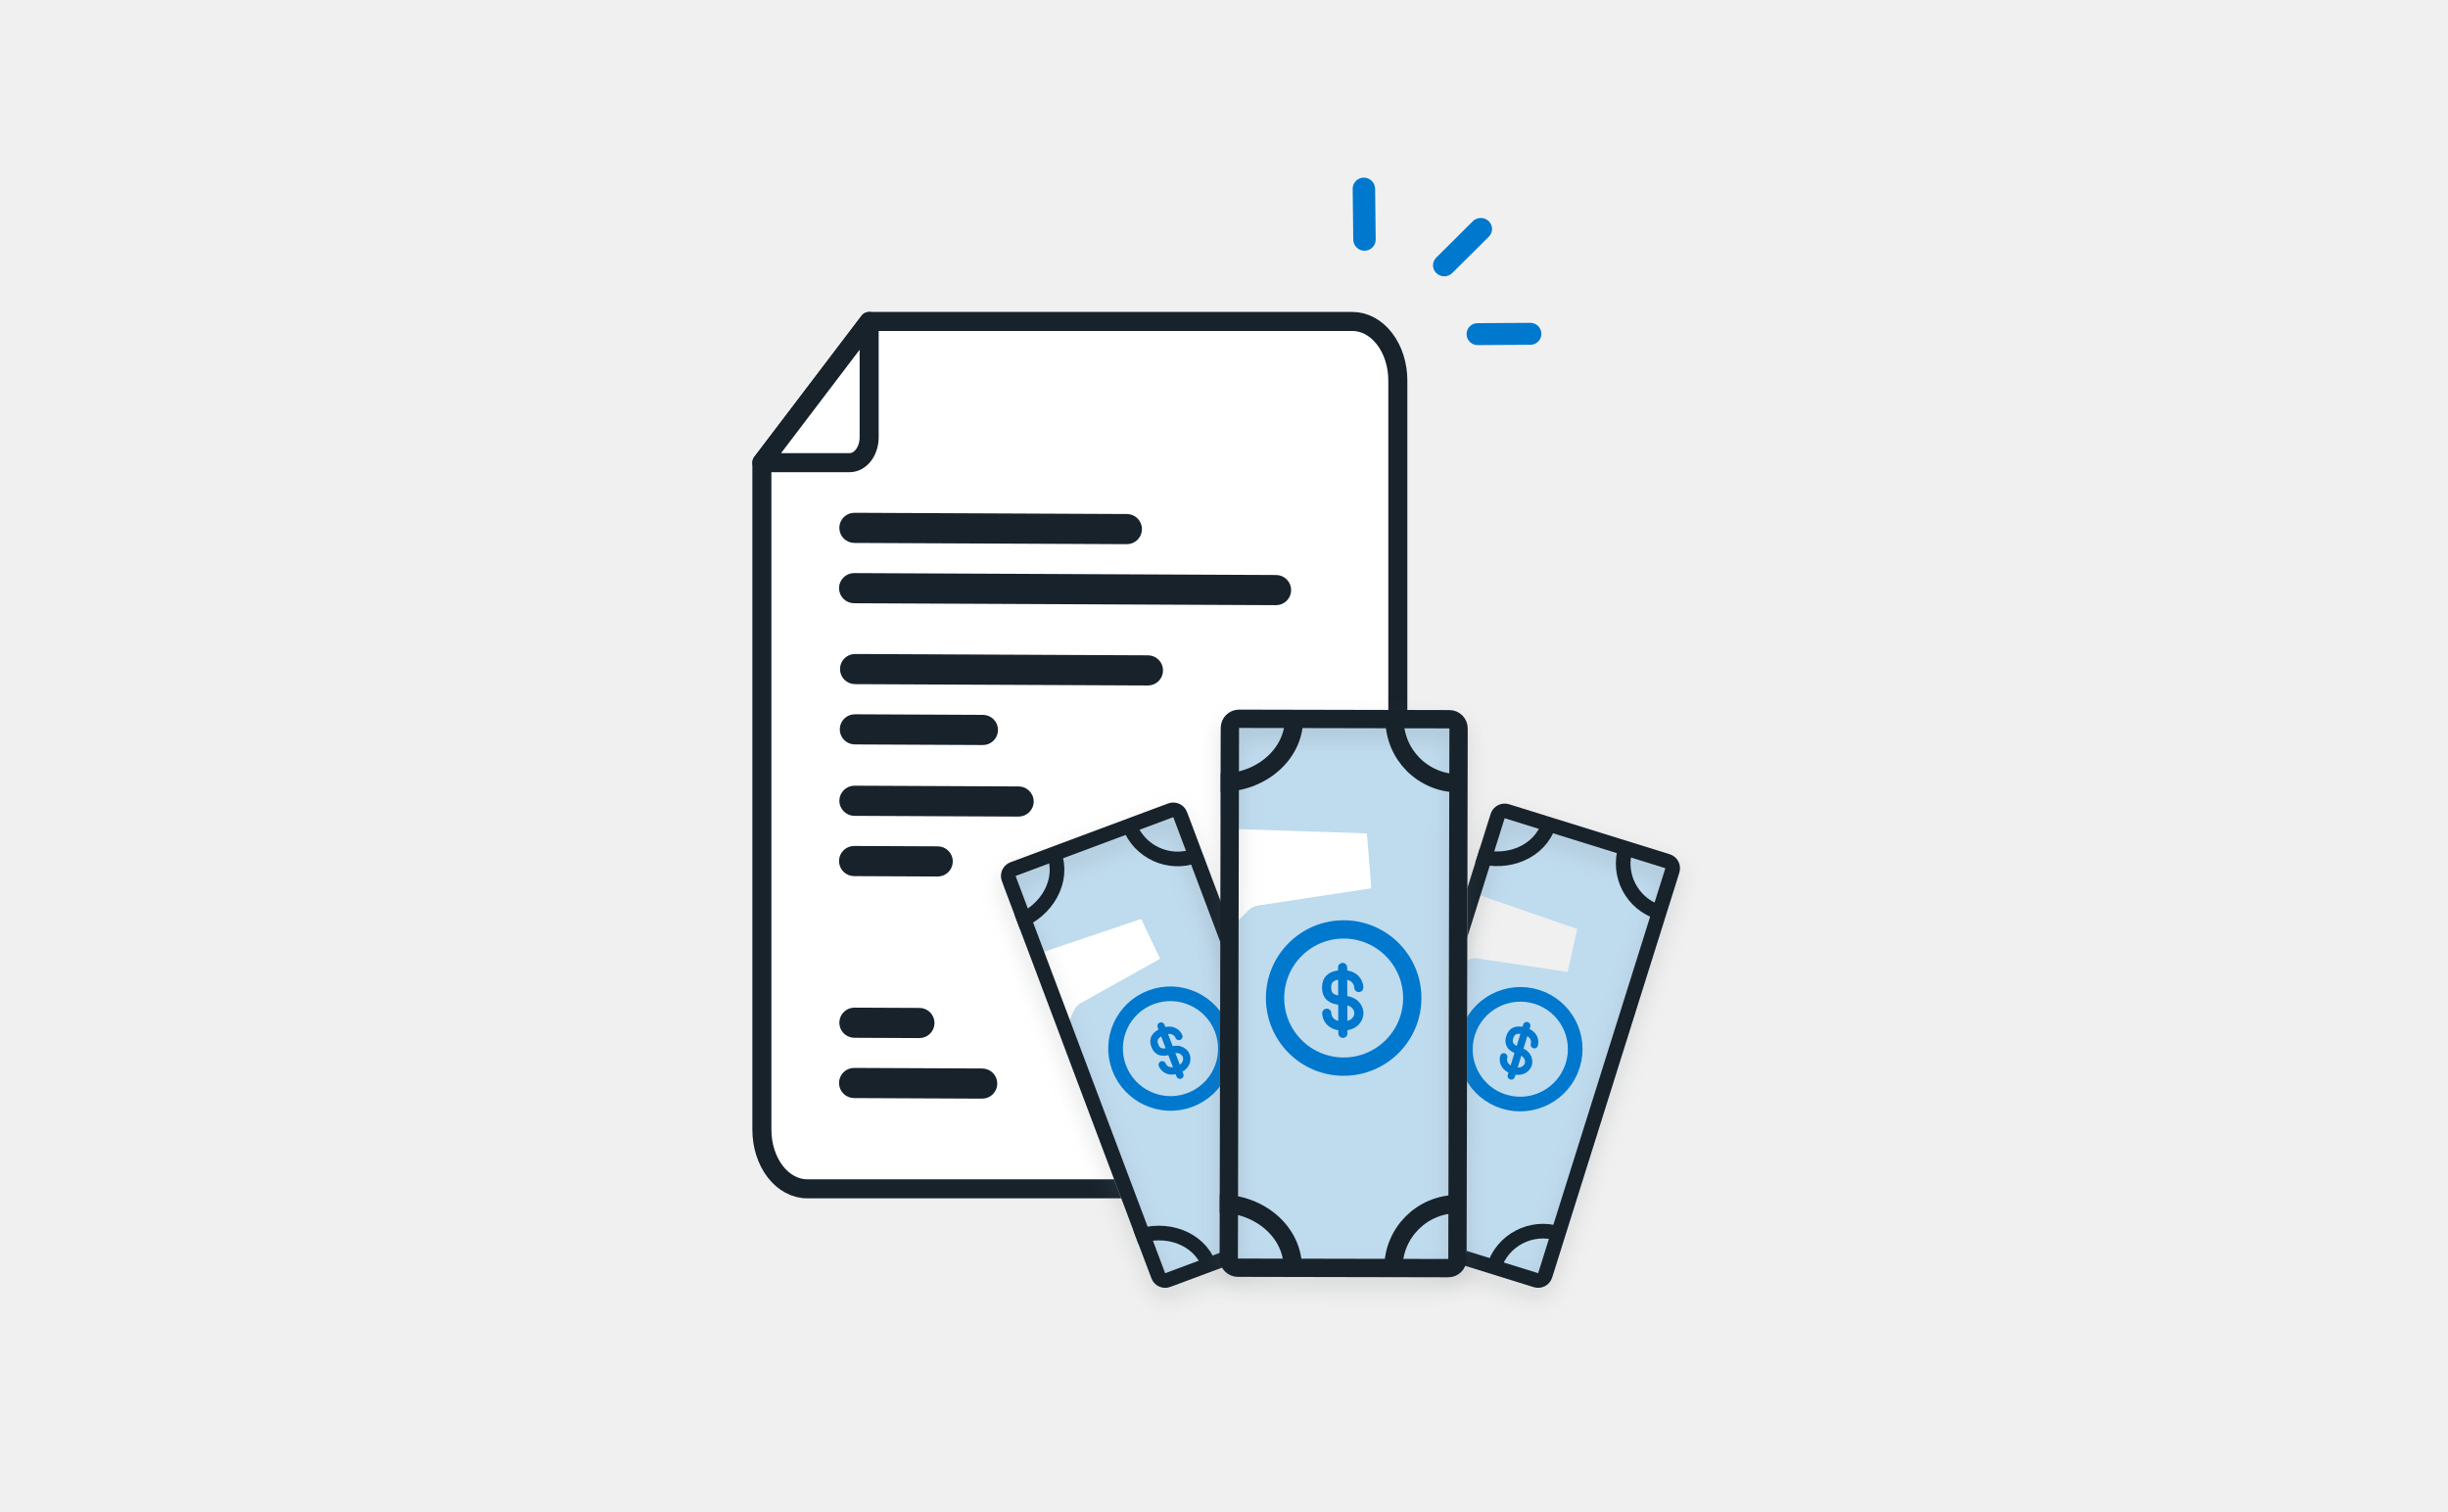
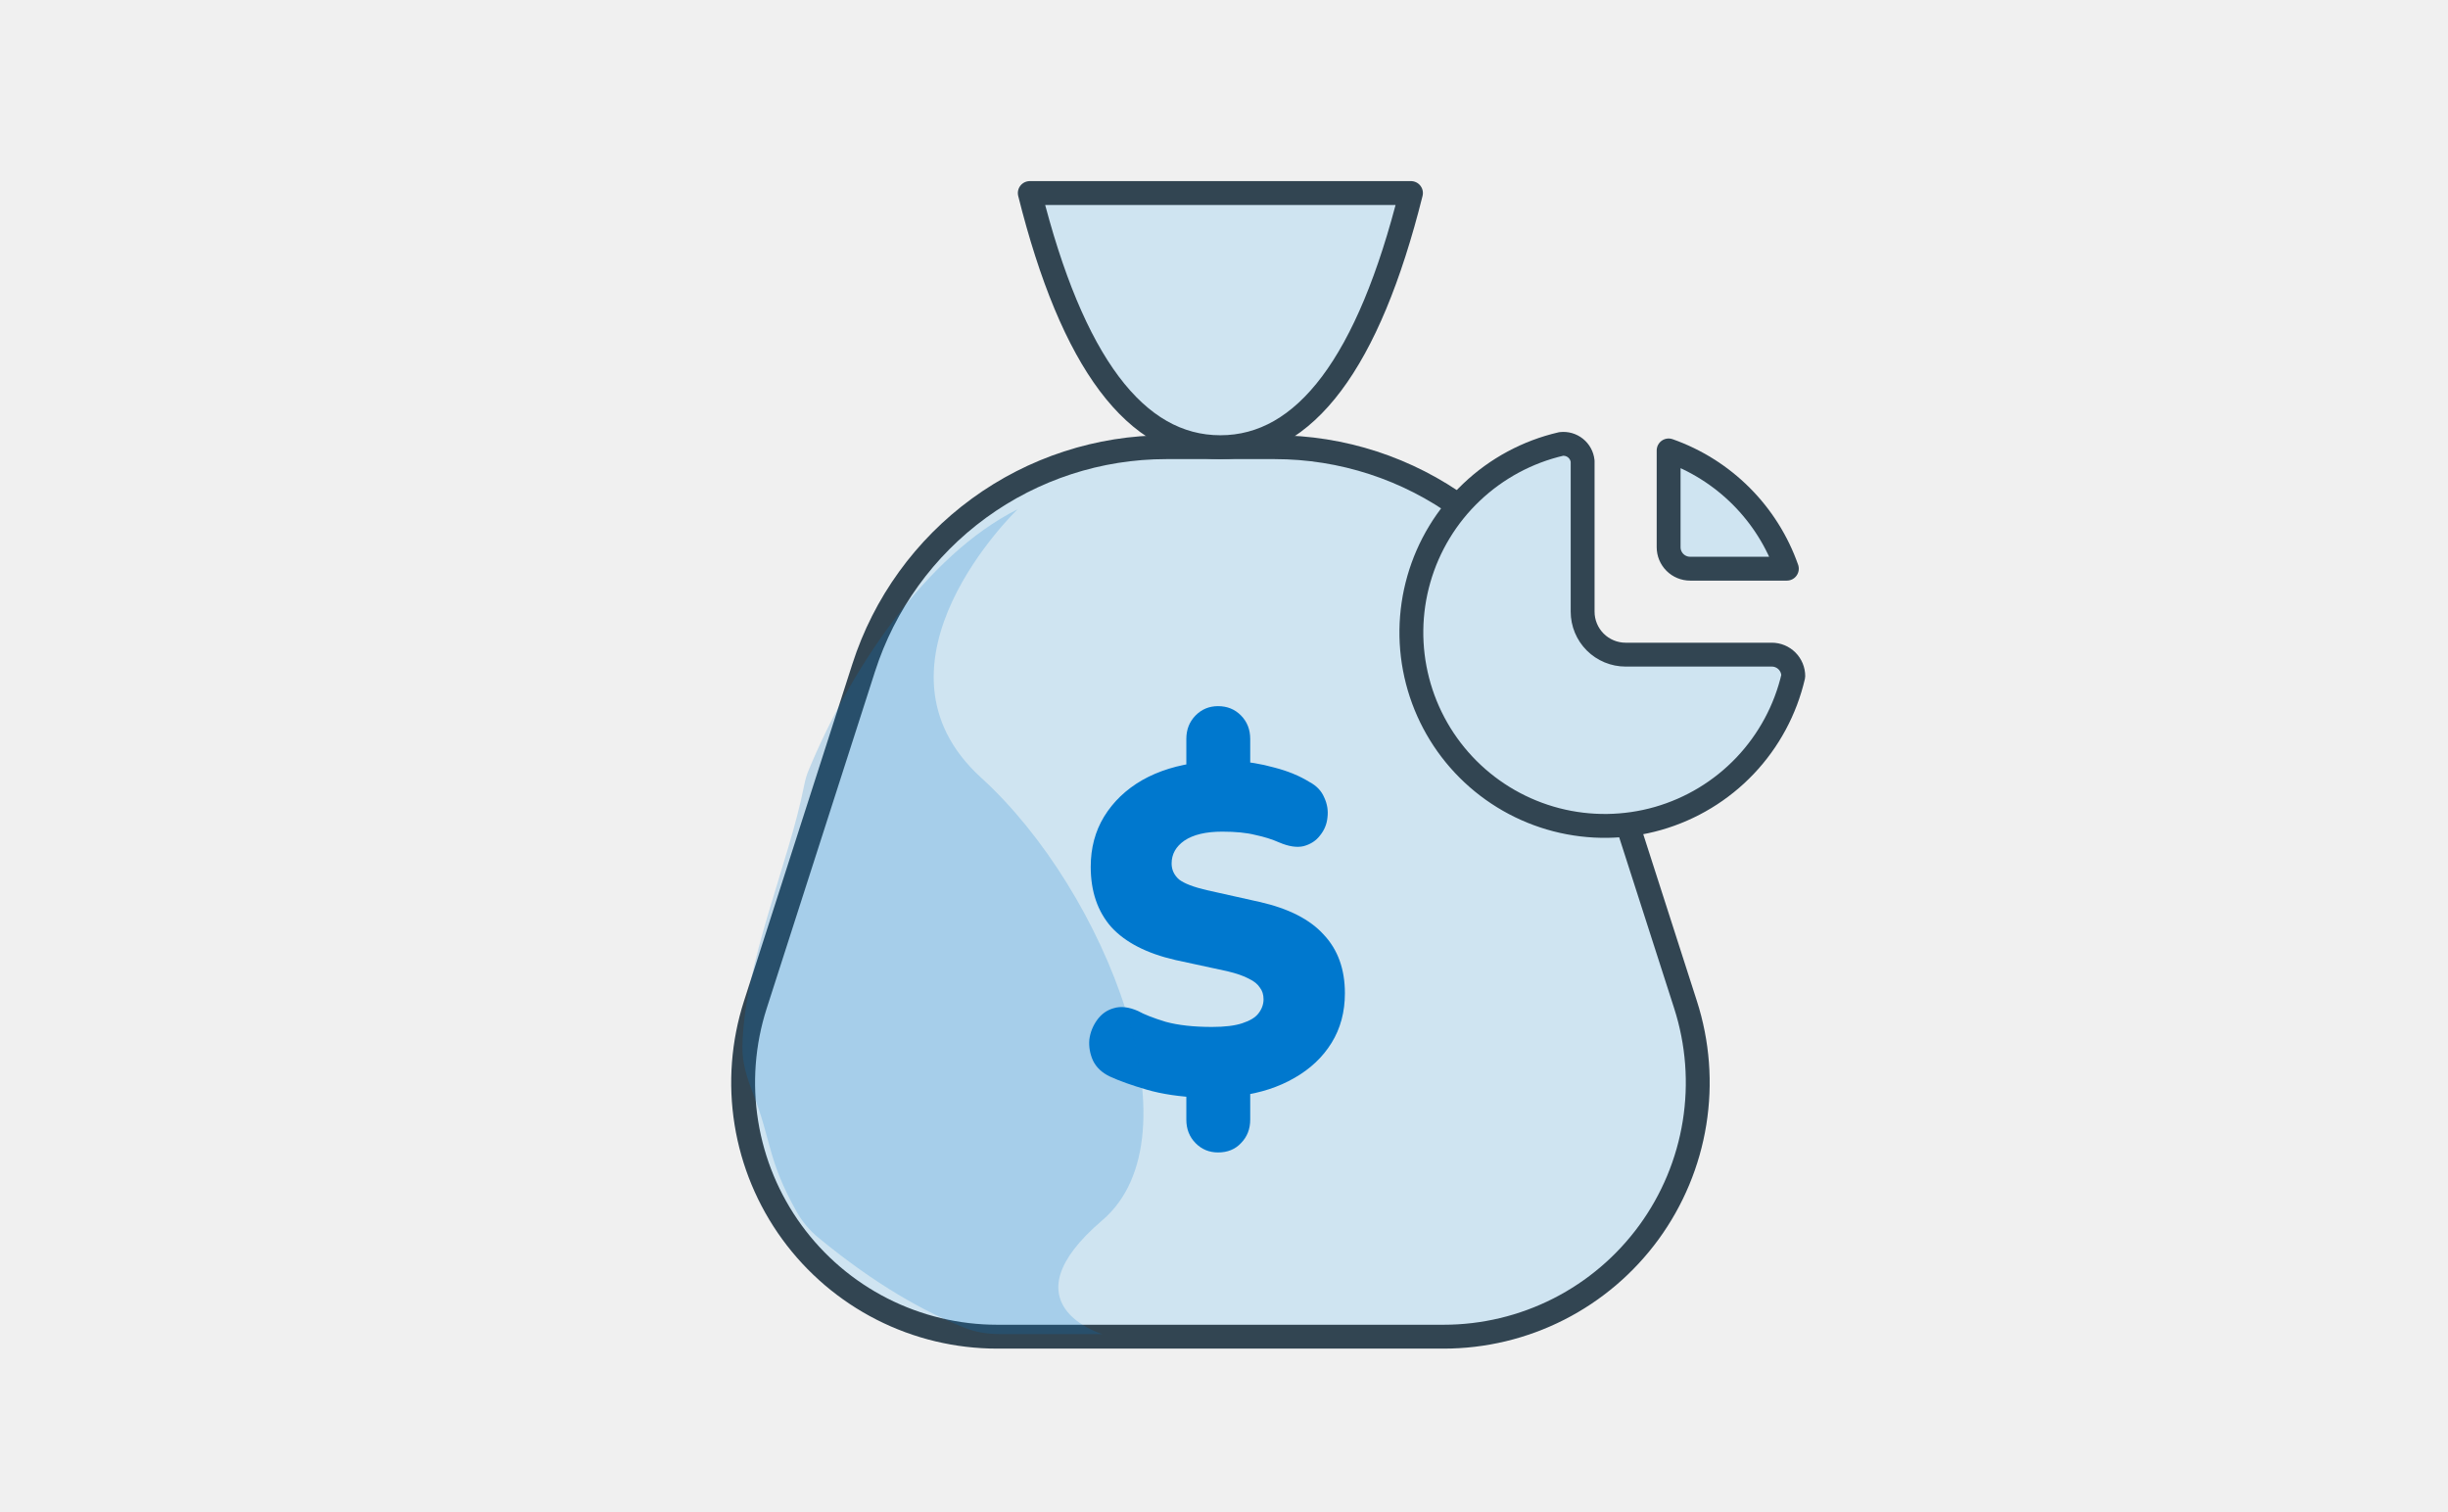
<svg xmlns="http://www.w3.org/2000/svg" width="196" height="121" viewBox="0 0 196 121" fill="none">
-   <path d="M69.589 25.736H108.287C109.25 25.736 110.173 26.235 110.854 27.122C111.535 28.009 111.918 29.212 111.918 30.466V90.445C111.918 91.7 111.535 92.903 110.854 93.79C110.173 94.676 109.25 95.175 108.287 95.175H64.63C63.667 95.175 62.744 94.676 62.063 93.79C61.383 92.903 61 91.7 61 90.445V37.04L69.589 25.736Z" fill="white" stroke="#17222B" stroke-width="1.524" stroke-linecap="round" stroke-linejoin="round" />
-   <path d="M61 37.04H68.035C68.448 37.037 68.843 36.822 69.135 36.441C69.426 36.06 69.589 35.544 69.589 35.006V25.736L61 37.04Z" fill="white" stroke="#17222B" stroke-width="1.524" stroke-linecap="round" stroke-linejoin="round" />
-   <rect x="67.808" y="41.654" width="23.023" height="1.207" rx="0.603" transform="rotate(0.260546 67.8076 41.6544)" fill="#DCDCDC" stroke="#17222B" stroke-width="1.207" />
-   <rect x="67.862" y="52.959" width="24.656" height="1.207" rx="0.603" transform="rotate(0.260546 67.8622 52.959)" fill="#DCDCDC" stroke="#17222B" stroke-width="1.207" />
-   <path d="M68.409 63.807L81.56 63.867C81.727 63.868 81.861 64.004 81.861 64.17C81.86 64.337 81.724 64.47 81.557 64.47L68.407 64.411C68.241 64.41 68.106 64.274 68.107 64.108C68.108 63.941 68.243 63.807 68.409 63.807Z" fill="#DCDCDC" stroke="#17222B" stroke-width="1.81" />
-   <rect x="67.808" y="81.271" width="6.412" height="1.207" rx="0.603" transform="rotate(0.260546 67.8076 81.2711)" fill="#DCDCDC" stroke="#17222B" stroke-width="1.207" />
-   <rect x="67.784" y="46.482" width="34.991" height="1.207" rx="0.603" transform="rotate(0.260546 67.7841 46.482)" fill="#EEEEEE" stroke="#17222B" stroke-width="1.207" />
-   <rect x="67.843" y="57.786" width="11.462" height="1.207" rx="0.603" transform="rotate(0.260546 67.8427 57.7862)" fill="#EEEEEE" stroke="#17222B" stroke-width="1.207" />
-   <rect x="67.784" y="68.328" width="7.901" height="1.207" rx="0.603" transform="rotate(0.260546 67.7841 68.3282)" fill="#EEEEEE" stroke="#17222B" stroke-width="1.207" />
-   <rect x="67.784" y="86.097" width="11.462" height="1.207" rx="0.603" transform="rotate(0.260546 67.7841 86.0967)" fill="#EEEEEE" stroke="#17222B" stroke-width="1.207" />
-   <path d="M133.514 68.951C134.132 69.143 134.476 69.799 134.282 70.417L124.448 101.721C124.254 102.339 123.596 102.683 122.978 102.491L110.11 98.489C109.492 98.296 109.148 97.64 109.342 97.022L115.167 78.48C115.26 78.183 115.467 77.935 115.743 77.791L117.545 76.847C117.766 76.731 118.018 76.689 118.265 76.726L125.51 77.813L126.284 74.372L118.493 71.679C117.895 71.473 117.571 70.829 117.76 70.225L119.176 65.718C119.37 65.101 120.028 64.756 120.646 64.948L133.514 68.951Z" fill="#BFDBEE" />
-   <g filter="url(#filter0_d_54300_1044483)">
-     <path d="M133.898 69.683L123.713 102.105C123.616 102.414 123.287 102.586 122.978 102.49L110.11 98.488C109.801 98.392 109.63 98.064 109.726 97.755L119.911 65.332C120.008 65.024 120.338 64.851 120.647 64.947L133.514 68.95C133.823 69.046 133.995 69.374 133.898 69.683Z" stroke="#17222B" stroke-width="1.172" />
-   </g>
-   <path d="M132.837 73.037C130.674 72.364 129.471 70.067 130.15 67.906" stroke="#17222B" stroke-width="1.172" />
-   <path d="M110.217 94.228C112.689 94.996 114.143 97.372 113.464 99.533" stroke="#17222B" stroke-width="1.172" />
-   <path d="M123.999 65.992C123.32 68.153 120.766 69.281 118.294 68.513" stroke="#17222B" stroke-width="1.172" />
-   <path d="M119.615 101.446C120.294 99.285 122.598 98.079 124.76 98.751" stroke="#17222B" stroke-width="1.172" />
-   <ellipse cx="4.394" cy="4.394" rx="4.394" ry="4.394" transform="matrix(-0.299696 0.954041 -0.95487 -0.297005 127.234 81.1108)" fill="#BFDBEE" stroke="#0078CE" stroke-width="1.172" />
-   <path d="M120.397 84.609C120.317 84.871 120.353 85.453 121.141 85.693C121.928 85.932 122.286 85.469 122.366 85.208C122.446 84.947 122.41 84.364 121.622 84.125C120.638 83.825 120.818 83.237 120.879 83.041C120.939 82.845 121.12 82.257 122.104 82.556C122.892 82.796 122.928 83.379 122.848 83.64" stroke="#0078CE" stroke-width="0.586" stroke-linecap="round" />
-   <path d="M121 86.141L122.239 82.108" stroke="#0078CE" stroke-width="0.586" stroke-linecap="round" />
-   <path d="M93.73 64.874C94.337 64.648 95.013 64.955 95.241 65.561L106.803 96.268C107.031 96.874 106.725 97.548 106.118 97.774L93.491 102.482C92.885 102.708 92.208 102.4 91.98 101.794L85.131 83.605C85.022 83.314 85.032 82.992 85.161 82.71L86 80.864C86.103 80.637 86.276 80.45 86.494 80.328L92.883 76.758L91.37 73.57L83.559 76.207C82.959 76.409 82.305 76.1 82.082 75.507L80.418 71.087C80.19 70.481 80.496 69.807 81.103 69.581L93.73 64.874Z" fill="#BFDBEE" />
-   <g filter="url(#filter1_d_54300_1044483)">
-     <path d="M94.489 65.217L106.464 97.021C106.578 97.324 106.425 97.661 106.122 97.774L93.495 102.481C93.192 102.594 92.853 102.44 92.739 102.138L80.764 70.333C80.65 70.031 80.803 69.693 81.107 69.58L93.733 64.873C94.037 64.76 94.375 64.914 94.489 65.217Z" stroke="#17222B" stroke-width="1.172" />
-   </g>
-   <path d="M95.723 68.507C93.6 69.299 91.233 68.222 90.434 66.102" stroke="#17222B" stroke-width="1.172" />
-   <path d="M90.949 99.052C93.375 98.148 95.988 99.133 96.787 101.253" stroke="#17222B" stroke-width="1.172" />
-   <path d="M84.4 68.352C85.198 70.472 83.879 72.923 81.453 73.828" stroke="#17222B" stroke-width="1.172" />
-   <path d="M102.825 99.002C102.027 96.883 103.1 94.523 105.223 93.731" stroke="#17222B" stroke-width="1.172" />
-   <ellipse cx="4.394" cy="4.394" rx="4.394" ry="4.394" transform="matrix(0.352377 0.935851 -0.937016 0.349305 96.2852 78.3037)" fill="#BFDBEE" stroke="#0078CE" stroke-width="1.172" />
-   <path d="M93.052 85.242C93.15 85.497 93.538 85.935 94.308 85.642C95.077 85.35 95.074 84.766 94.976 84.511C94.878 84.256 94.489 83.818 93.72 84.111C92.758 84.476 92.538 83.902 92.464 83.71C92.391 83.519 92.17 82.945 93.132 82.579C93.901 82.287 94.29 82.724 94.388 82.979" stroke="#0078CE" stroke-width="0.586" stroke-linecap="round" />
-   <path d="M94.473 86.081L92.961 82.142" stroke="#0078CE" stroke-width="0.586" stroke-linecap="round" />
-   <path d="M116.051 57.58C116.86 57.582 117.514 58.239 117.513 59.048L117.426 100.063C117.424 100.872 116.767 101.526 115.958 101.525L99.113 101.489C98.304 101.488 97.65 100.83 97.651 100.021L97.703 75.726C97.704 75.338 97.859 74.965 98.134 74.691L99.933 72.9C100.154 72.68 100.439 72.536 100.747 72.489L109.797 71.117L109.44 66.721L99.141 66.378C98.351 66.351 97.724 65.702 97.725 64.91L97.738 59.006C97.74 58.197 98.397 57.543 99.206 57.544L116.051 57.58Z" fill="#BFDBEE" />
-   <g filter="url(#filter2_d_54300_1044483)">
-     <path d="M116.78 58.315L116.691 100.795C116.69 101.2 116.361 101.527 115.957 101.526L99.112 101.491C98.707 101.49 98.38 101.161 98.381 100.757L98.471 58.276C98.471 57.872 98.8 57.544 99.205 57.545L116.049 57.581C116.454 57.582 116.781 57.91 116.78 58.315Z" stroke="#17222B" stroke-width="1.465" />
-   </g>
-   <path d="M116.77 62.708C113.939 62.703 111.649 60.402 111.655 57.571" stroke="#17222B" stroke-width="1.465" />
-   <path d="M97.659 96.358C100.895 96.365 103.514 98.666 103.508 101.497" stroke="#17222B" stroke-width="1.465" />
-   <path d="M103.605 57.554C103.599 60.385 100.971 62.675 97.735 62.668" stroke="#17222B" stroke-width="1.465" />
-   <path d="M111.565 101.514C111.571 98.682 113.871 96.391 116.702 96.397" stroke="#17222B" stroke-width="1.465" />
-   <ellipse cx="107.581" cy="79.901" rx="5.493" ry="5.493" transform="rotate(90.1208 107.581 79.901)" fill="#BFDBEE" stroke="#0078CE" stroke-width="1.465" />
-   <path d="M106.228 81.119C106.229 81.461 106.49 82.144 107.519 82.139C108.547 82.135 108.802 81.45 108.8 81.108C108.799 80.767 108.539 80.084 107.51 80.088C106.224 80.094 106.22 79.325 106.219 79.069C106.218 78.812 106.215 78.043 107.501 78.038C108.53 78.034 108.79 78.716 108.792 79.058" stroke="#0078CE" stroke-width="0.732" stroke-linecap="round" />
-   <path d="M107.52 82.726L107.497 77.453" stroke="#0078CE" stroke-width="0.732" stroke-linecap="round" />
-   <rect x="-0.434" y="0.442" width="0.878" height="5.111" rx="0.439" transform="matrix(0.0112302 0.999778 -1.00013 0.00629028 123.415 26.7135)" fill="#999999" stroke="#0078CE" stroke-width="0.878" />
-   <rect x="0.454" y="0.446" width="0.898" height="4.956" rx="0.449" transform="matrix(1.00013 -0.00629028 0.0112302 0.999778 108.288 14.23)" fill="#999999" stroke="#0078CE" stroke-width="0.898" />
-   <rect x="0.005" y="0.623" width="0.891" height="5.013" rx="0.446" transform="matrix(0.720863 0.692243 -0.709529 0.705506 118.994 17.2673)" fill="#999999" stroke="#0078CE" stroke-width="0.891" />
-   <defs>
-     <filter id="filter0_d_54300_1044483" x="107.457" y="63.507" width="28.712" height="42.08" filterUnits="userSpaceOnUse" color-interpolation-filters="sRGB">
-       <feFlood flood-opacity="0" result="BackgroundImageFix" />
-       <feColorMatrix in="SourceAlpha" type="matrix" values="0 0 0 0 0 0 0 0 0 0 0 0 0 0 0 0 0 0 127 0" result="hardAlpha" />
-       <feOffset dy="0.828" />
-       <feGaussianBlur stdDeviation="0.828" />
-       <feColorMatrix type="matrix" values="0 0 0 0 0.412 0 0 0 0 0.439 0 0 0 0 0.459 0 0 0 0.2 0" />
-       <feBlend mode="normal" in2="BackgroundImageFix" result="effect1_dropShadow_54300_1044483" />
-       <feBlend mode="normal" in="SourceGraphic" in2="effect1_dropShadow_54300_1044483" result="shape" />
-     </filter>
-     <filter id="filter1_d_54300_1044483" x="78.484" y="63.422" width="30.262" height="42.166" filterUnits="userSpaceOnUse" color-interpolation-filters="sRGB">
-       <feFlood flood-opacity="0" result="BackgroundImageFix" />
-       <feColorMatrix in="SourceAlpha" type="matrix" values="0 0 0 0 0 0 0 0 0 0 0 0 0 0 0 0 0 0 127 0" result="hardAlpha" />
-       <feOffset dy="0.828" />
-       <feGaussianBlur stdDeviation="0.828" />
-       <feColorMatrix type="matrix" values="0 0 0 0 0.412 0 0 0 0 0.439 0 0 0 0 0.459 0 0 0 0.2 0" />
-       <feBlend mode="normal" in2="BackgroundImageFix" result="effect1_dropShadow_54300_1044483" />
-       <feBlend mode="normal" in="SourceGraphic" in2="effect1_dropShadow_54300_1044483" result="shape" />
-     </filter>
-     <filter id="filter2_d_54300_1044483" x="95.992" y="55.985" width="23.177" height="48.758" filterUnits="userSpaceOnUse" color-interpolation-filters="sRGB">
-       <feFlood flood-opacity="0" result="BackgroundImageFix" />
-       <feColorMatrix in="SourceAlpha" type="matrix" values="0 0 0 0 0 0 0 0 0 0 0 0 0 0 0 0 0 0 127 0" result="hardAlpha" />
-       <feOffset dy="0.828" />
-       <feGaussianBlur stdDeviation="0.828" />
-       <feColorMatrix type="matrix" values="0 0 0 0 0.412 0 0 0 0 0.439 0 0 0 0 0.459 0 0 0 0.2 0" />
-       <feBlend mode="normal" in2="BackgroundImageFix" result="effect1_dropShadow_54300_1044483" />
-       <feBlend mode="normal" in="SourceGraphic" in2="effect1_dropShadow_54300_1044483" result="shape" />
-     </filter>
-   </defs>
+   <path d="M98 92.668C97.289 92.668 96.688 92.418 96.197 91.919C95.706 91.419 95.461 90.794 95.461 90.044V87.269L96.565 88.282C94.921 88.207 93.498 87.994 92.296 87.644C91.094 87.294 90.112 86.945 89.352 86.595C88.714 86.295 88.26 85.87 87.99 85.32C87.745 84.77 87.647 84.207 87.696 83.633C87.769 83.058 87.978 82.533 88.322 82.058C88.665 81.583 89.107 81.27 89.646 81.121C90.211 80.946 90.861 81.021 91.597 81.346C92.088 81.621 92.823 81.908 93.805 82.208C94.811 82.483 96.05 82.62 97.522 82.62C98.552 82.62 99.362 82.52 99.951 82.32C100.564 82.12 100.993 81.858 101.239 81.533C101.509 81.183 101.644 80.808 101.644 80.408C101.644 80.033 101.545 79.721 101.349 79.471C101.177 79.196 100.883 78.959 100.466 78.758C100.049 78.534 99.472 78.334 98.736 78.159L94.578 77.259C92.296 76.734 90.591 75.859 89.462 74.634C88.358 73.385 87.806 71.772 87.806 69.798C87.806 68.298 88.162 66.961 88.874 65.786C89.609 64.586 90.628 63.611 91.928 62.861C93.253 62.112 94.799 61.637 96.565 61.437L95.461 62.074V59.562C95.461 58.812 95.706 58.187 96.197 57.687C96.688 57.188 97.289 56.938 98 56.938C98.736 56.938 99.35 57.188 99.84 57.687C100.331 58.187 100.576 58.812 100.576 59.562V62.074L99.472 61.362C100.405 61.387 101.411 61.549 102.49 61.849C103.57 62.124 104.514 62.511 105.324 63.011C105.888 63.311 106.281 63.724 106.501 64.249C106.747 64.774 106.833 65.311 106.759 65.861C106.71 66.386 106.514 66.861 106.17 67.286C105.851 67.71 105.41 67.998 104.845 68.148C104.306 68.273 103.655 68.173 102.895 67.848C102.331 67.598 101.693 67.398 100.981 67.248C100.294 67.073 99.411 66.986 98.332 66.986C97.031 66.986 96.025 67.223 95.314 67.698C94.627 68.173 94.283 68.785 94.283 69.535C94.283 70.035 94.48 70.46 94.872 70.81C95.289 71.135 96.038 71.422 97.117 71.672L101.312 72.61C103.643 73.135 105.361 74.009 106.465 75.234C107.593 76.434 108.158 77.996 108.158 79.921C108.158 81.421 107.802 82.745 107.09 83.895C106.379 85.045 105.385 85.982 104.109 86.707C102.858 87.432 101.398 87.907 99.73 88.132L100.576 87.232V90.044C100.576 90.794 100.331 91.419 99.84 91.919C99.374 92.418 98.761 92.668 98 92.668Z" fill="#324552" />
+   <path d="M79.846 107.014H115.585C118.79 107.014 121.95 106.257 124.808 104.804C127.665 103.351 130.138 101.243 132.026 98.653C133.914 96.062 135.164 93.063 135.673 89.898C136.182 86.733 135.936 83.493 134.955 80.441L126.277 53.452C124.629 48.325 121.397 43.854 117.046 40.682C112.695 37.51 107.449 35.801 102.065 35.801H93.366C87.982 35.801 82.736 37.51 78.385 40.682C74.034 43.854 70.802 48.325 69.154 53.452L60.476 80.441C59.495 83.493 59.249 86.733 59.758 89.898C60.267 93.063 61.517 96.062 63.405 98.653C65.293 101.243 67.766 103.351 70.623 104.804C73.481 106.257 76.641 107.014 79.846 107.014Z" fill="#CFE4F1" stroke="#324552" stroke-width="1.911" stroke-linecap="round" stroke-linejoin="round" />
+   <path d="M112.97 15.455C109.579 29.02 104.492 35.802 97.71 35.802C90.928 35.802 85.841 29.02 82.45 15.455H112.97Z" fill="#CFE4F1" stroke="#324552" stroke-width="1.911" stroke-linecap="round" stroke-linejoin="round" />
+   <path d="M124.993 35.544C122.301 36.168 119.824 37.501 117.821 39.405C115.818 41.308 114.36 43.713 113.6 46.37C112.839 49.027 112.803 51.839 113.496 54.514C114.188 57.19 115.584 59.631 117.538 61.585C119.492 63.539 121.934 64.935 124.609 65.628C127.285 66.32 130.096 66.284 132.753 65.524C135.41 64.763 137.815 63.306 139.719 61.303C141.623 59.299 142.956 56.823 143.58 54.131C143.58 53.674 143.398 53.237 143.076 52.914C142.753 52.591 142.315 52.41 141.859 52.41H130.156C129.243 52.41 128.367 52.047 127.722 51.402C127.076 50.756 126.714 49.881 126.714 48.968V36.921C126.692 36.717 126.631 36.519 126.532 36.339C126.434 36.159 126.301 36.001 126.141 35.873C125.981 35.745 125.797 35.65 125.6 35.593C125.403 35.537 125.196 35.52 124.993 35.544Z" fill="#CFE4F1" stroke="#324552" stroke-width="1.911" stroke-linecap="round" stroke-linejoin="round" />
+   <path d="M133.599 36.062C135.784 36.832 137.769 38.082 139.407 39.72C141.045 41.358 142.295 43.343 143.065 45.528H135.32C134.864 45.528 134.426 45.347 134.103 45.024C133.78 44.701 133.599 44.264 133.599 43.807V36.062Z" fill="#CFE4F1" stroke="#324552" stroke-width="1.911" stroke-linecap="round" stroke-linejoin="round" />
+   <path d="M97.523 92.264C96.811 92.264 96.21 92.014 95.719 91.514C95.229 91.014 94.984 90.389 94.984 89.64V86.865L96.088 87.877C94.444 87.802 93.021 87.59 91.819 87.24C90.616 86.89 89.635 86.54 88.874 86.19C88.237 85.89 87.783 85.465 87.513 84.915C87.267 84.366 87.169 83.803 87.218 83.228C87.292 82.653 87.501 82.129 87.844 81.654C88.187 81.179 88.629 80.866 89.169 80.716C89.733 80.541 90.383 80.616 91.119 80.941C91.61 81.216 92.346 81.504 93.327 81.804C94.333 82.079 95.572 82.216 97.044 82.216C98.075 82.216 98.884 82.116 99.473 81.916C100.087 81.716 100.516 81.454 100.761 81.129C101.031 80.779 101.166 80.404 101.166 80.004C101.166 79.629 101.068 79.317 100.872 79.067C100.7 78.792 100.406 78.554 99.989 78.354C99.571 78.129 98.995 77.929 98.259 77.754L94.1 76.855C91.819 76.33 90.113 75.455 88.985 74.23C87.881 72.98 87.329 71.368 87.329 69.393C87.329 67.894 87.684 66.556 88.396 65.382C89.132 64.182 90.15 63.207 91.451 62.457C92.775 61.707 94.321 61.232 96.088 61.032L94.984 61.67V59.158C94.984 58.408 95.229 57.783 95.719 57.283C96.21 56.783 96.811 56.533 97.523 56.533C98.259 56.533 98.872 56.783 99.363 57.283C99.853 57.783 100.099 58.408 100.099 59.158V61.67L98.995 60.957C99.927 60.982 100.933 61.145 102.013 61.445C103.092 61.72 104.037 62.107 104.846 62.607C105.411 62.907 105.803 63.319 106.024 63.844C106.269 64.369 106.355 64.907 106.282 65.457C106.232 65.981 106.036 66.456 105.693 66.881C105.374 67.306 104.932 67.594 104.368 67.744C103.828 67.869 103.178 67.769 102.417 67.444C101.853 67.194 101.215 66.994 100.504 66.844C99.817 66.669 98.933 66.581 97.854 66.581C96.554 66.581 95.548 66.819 94.836 67.294C94.149 67.769 93.806 68.381 93.806 69.131C93.806 69.631 94.002 70.056 94.395 70.406C94.812 70.731 95.56 71.018 96.639 71.268L100.835 72.205C103.166 72.73 104.883 73.605 105.987 74.83C107.116 76.03 107.68 77.592 107.68 79.516C107.68 81.016 107.324 82.341 106.613 83.491C105.901 84.641 104.908 85.578 103.632 86.303C102.381 87.028 100.921 87.502 99.252 87.728L100.099 86.828V89.64C100.099 90.389 99.853 91.014 99.363 91.514C98.897 92.014 98.283 92.264 97.523 92.264Z" fill="#0078CE" />
+   <path d="M78.562 62.269C68.545 53.158 81.474 40.773 81.474 40.773C74.134 44.453 68.057 53.644 64.729 61.697C64.572 62.078 64.463 62.474 64.384 62.878C63.163 69.123 59.59 77.057 59.441 83.757C59.413 85.028 59.791 86.262 60.257 87.446C61.809 91.387 61.422 92.817 63.807 97.051C64.248 97.835 64.842 98.526 65.537 99.097C70.145 102.883 73.968 104.99 77.193 106.288C78.092 106.65 79.057 106.805 80.025 106.805H88.255C88.255 106.805 80.334 104.457 88.255 97.696C96.175 90.934 88.579 71.38 78.562 62.269Z" fill="#0078CE" fill-opacity="0.2" />
</svg>
